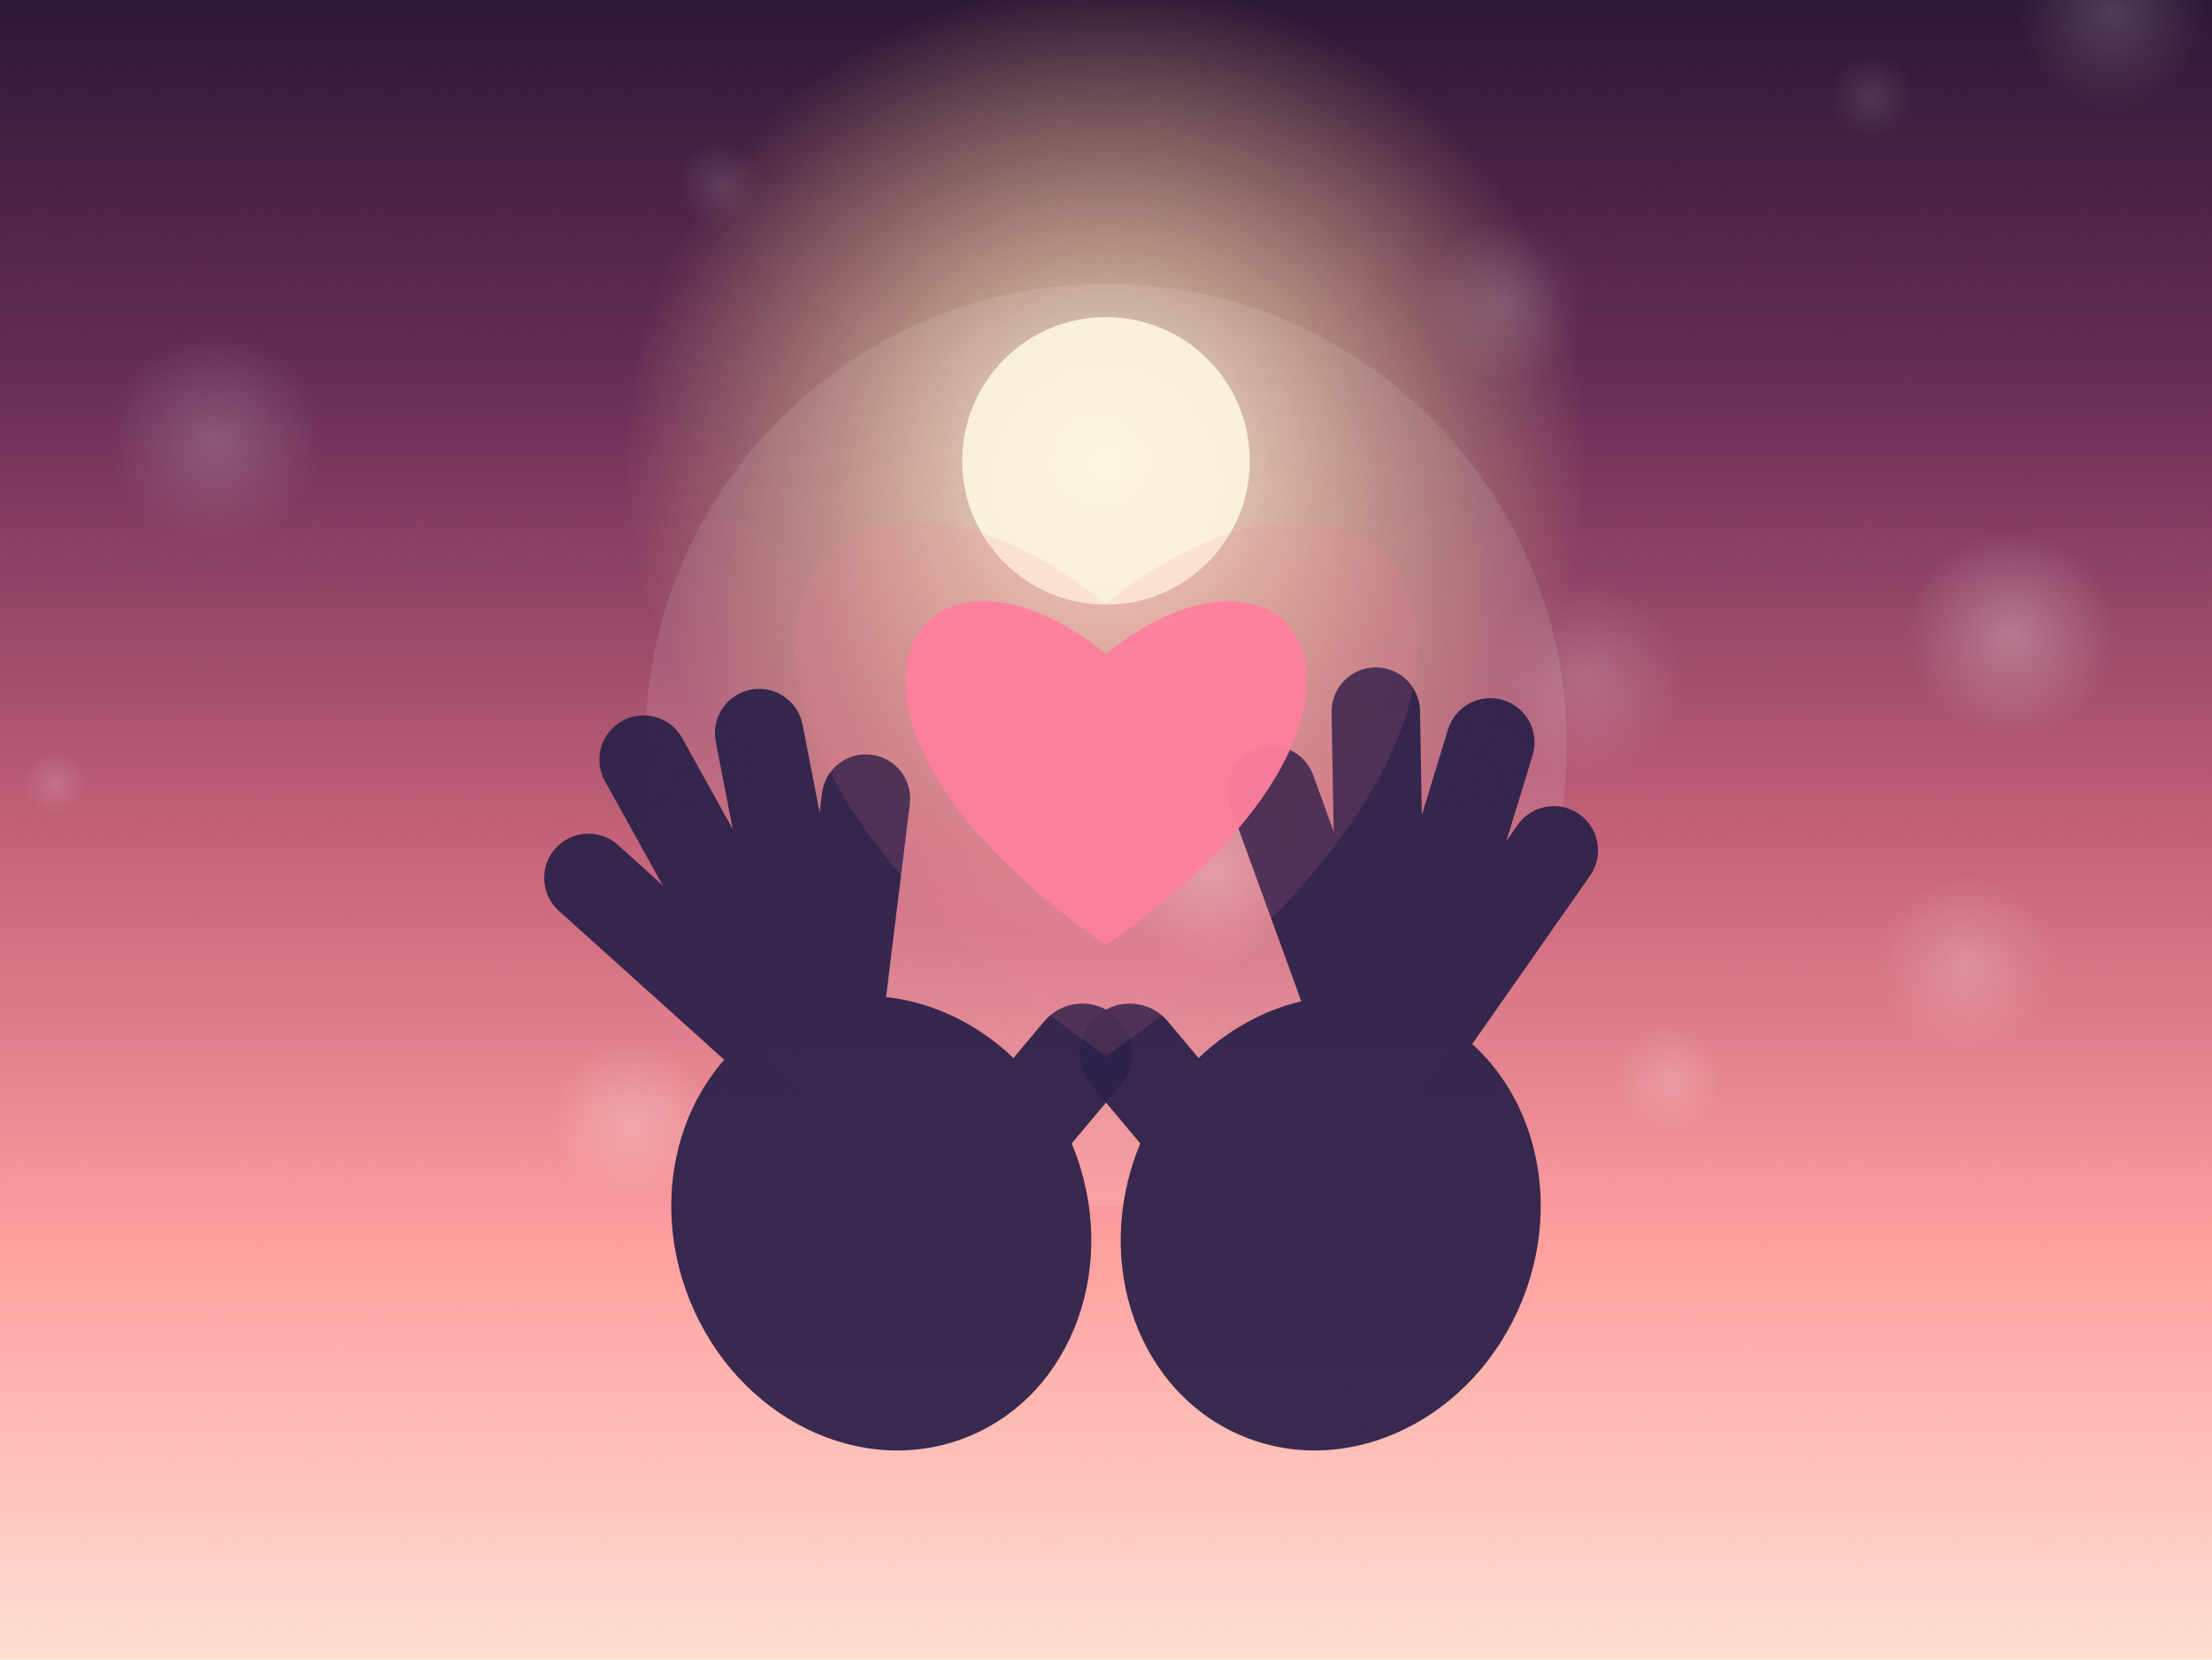
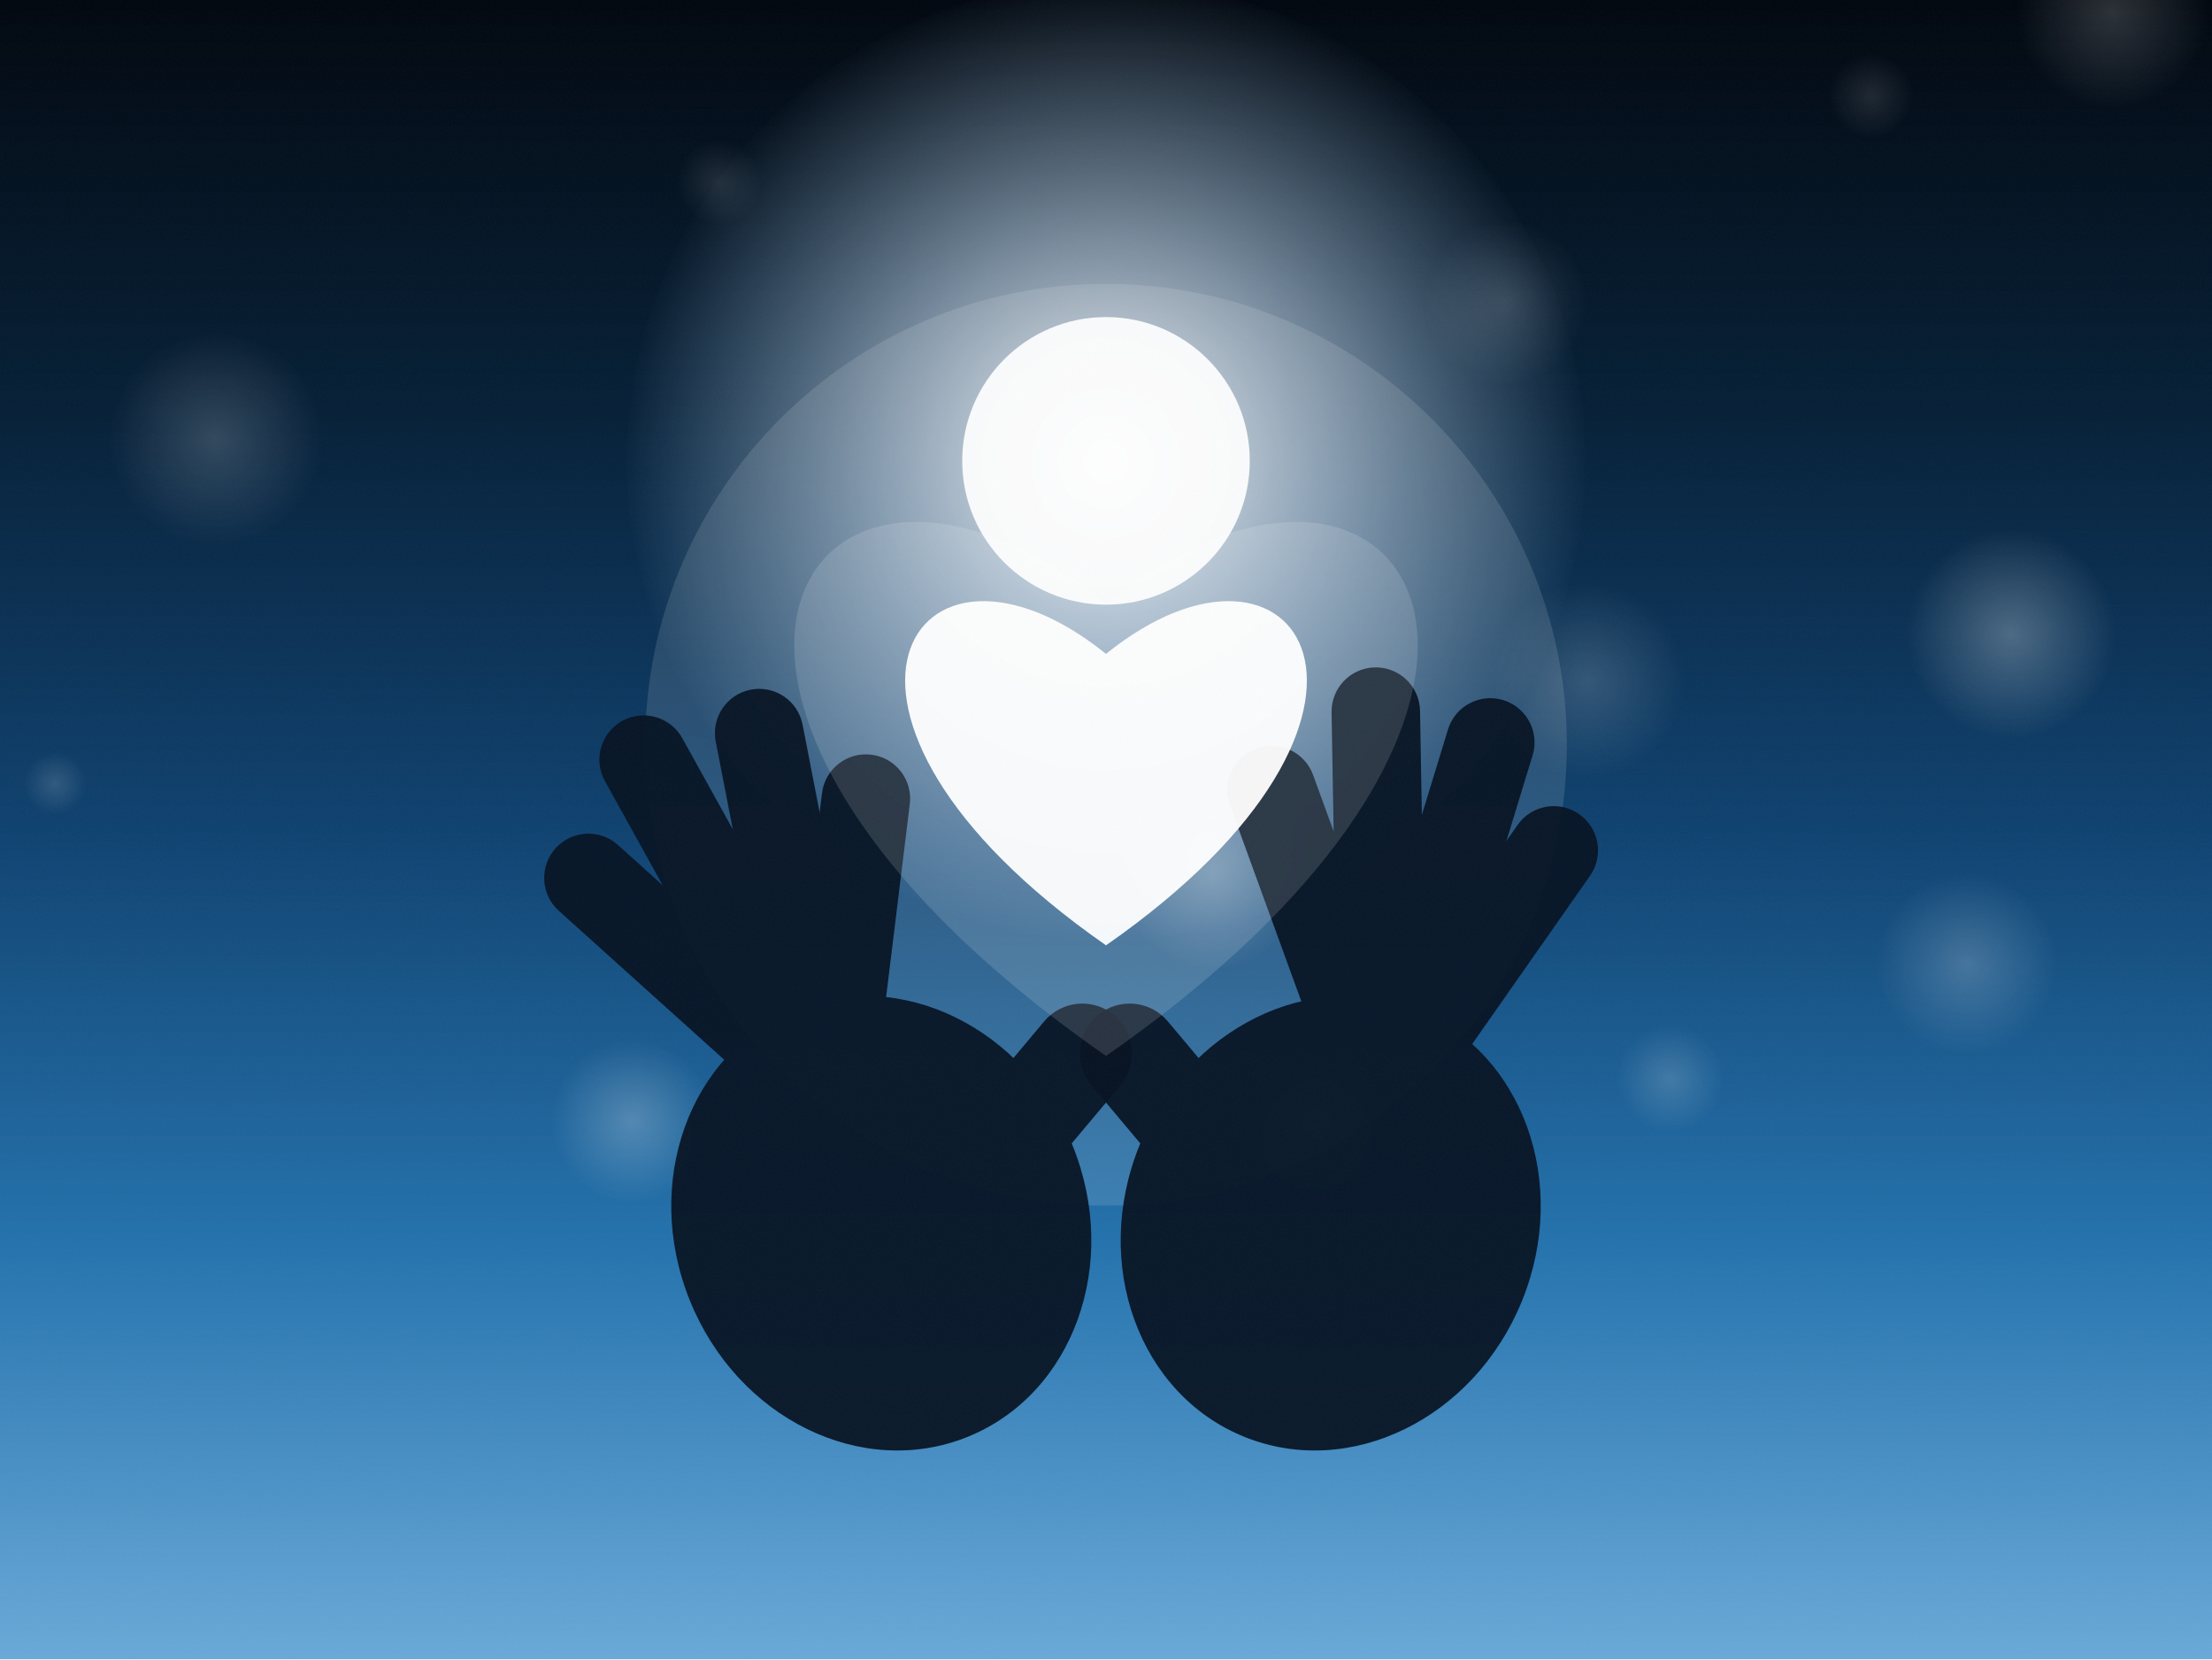
<svg xmlns="http://www.w3.org/2000/svg" viewBox="0 0 1200 900" width="1200" height="900" role="img" preserveAspectRatio="xMidYMid slice">
  <defs>
    <linearGradient id="about_sky" x1="0" y1="0" x2="0" y2="1">
-       <stop offset="0.00" stop-color="#2a1533" />
-       <stop offset="0.25" stop-color="#6d2f57" />
-       <stop offset="0.50" stop-color="#c25f77" />
-       <stop offset="0.75" stop-color="#ff9f9f" />
-       <stop offset="1.00" stop-color="#ffe0d2" />
+       <stop offset="0.00" stop-color="#01070f" />
+       <stop offset="0.25" stop-color="#062038" />
+       <stop offset="0.50" stop-color="#0f4270" />
+       <stop offset="0.75" stop-color="#2472ad" />
+       <stop offset="1.00" stop-color="#69a9d8" />
    </linearGradient>
    <radialGradient id="about_sun">
-       <stop offset="0" stop-color="#fff8e2" stop-opacity=".95" />
-       <stop offset=".45" stop-color="#ffe6ae" stop-opacity=".55" />
-       <stop offset="1" stop-color="#ffd591" stop-opacity="0" />
+       <stop offset="0" stop-color="#ffffff" stop-opacity=".96" />
+       <stop offset=".45" stop-color="#dceeff" stop-opacity=".55" />
+       <stop offset="1" stop-color="#b9dcf7" stop-opacity="0" />
    </radialGradient>
    <radialGradient id="about_bok">
      <stop offset="0" stop-color="#ffffff" stop-opacity=".55" />
      <stop offset="1" stop-color="#ffffff" stop-opacity="0" />
    </radialGradient>
    <filter id="about_gr" x="0" y="0" width="100%" height="100%">
      <feTurbulence type="fractalNoise" baseFrequency="0.9" numOctaves="3" stitchTiles="stitch" />
      <feColorMatrix type="saturate" values="0" />
      <feComponentTransfer>
        <feFuncA type="linear" slope="0.5" />
      </feComponentTransfer>
    </filter>
    <filter id="about_soft" x="-20%" y="-20%" width="140%" height="140%">
      <feGaussianBlur stdDeviation="14" />
    </filter>
  </defs>
  <rect width="1200" height="900" fill="url(#about_sky)" />
  <circle cx="600" cy="250" r="260" fill="url(#about_sun)" />
-   <circle cx="600" cy="250" r="78" fill="#fff6dd" opacity=".9" />
+   <circle cx="600" cy="250" r="78" fill="#ffffff" opacity=".92" />
  <circle cx="658" cy="473" r="53" fill="url(#about_bok)" opacity="0.46" />
  <circle cx="343" cy="608" r="44" fill="url(#about_bok)" opacity="0.42" />
  <circle cx="906" cy="585" r="29" fill="url(#about_bok)" opacity="0.30" />
  <circle cx="861" cy="369" r="53" fill="url(#about_bok)" opacity="0.30" />
  <circle cx="1146" cy="7" r="52" fill="url(#about_bok)" opacity="0.30" />
  <circle cx="30" cy="425" r="17" fill="url(#about_bok)" opacity="0.26" />
  <circle cx="390" cy="99" r="23" fill="url(#about_bok)" opacity="0.20" />
  <circle cx="1015" cy="52" r="23" fill="url(#about_bok)" opacity="0.20" />
  <circle cx="1091" cy="344" r="57" fill="url(#about_bok)" opacity="0.49" />
  <circle cx="594" cy="249" r="34" fill="url(#about_bok)" opacity="0.26" />
  <circle cx="714" cy="609" r="40" fill="url(#about_bok)" opacity="0.42" />
  <circle cx="1067" cy="523" r="49" fill="url(#about_bok)" opacity="0.36" />
  <circle cx="117" cy="238" r="58" fill="url(#about_bok)" opacity="0.32" />
  <circle cx="817" cy="164" r="44" fill="url(#about_bok)" opacity="0.25" />
-   <circle cx="600" cy="404" r="250" fill="#ffffff" opacity=".10" />
-   <g transform="translate(450,594) rotate(-22)" fill="#2b1f47" opacity=".94">
+   <circle cx="600" cy="404" r="250" fill="#ffffff" opacity=".12" />
+   <g transform="translate(450,594) rotate(-22)" fill="#061323" opacity=".94">
    <ellipse cx="0" cy="75" rx="112" ry="125" />
    <rect x="-24" y="-200" width="48" height="270" rx="24" transform="rotate(-26)" />
    <rect x="-24" y="-232" width="48" height="302" rx="24" transform="rotate(-7)" />
    <rect x="-24" y="-224" width="48" height="294" rx="24" transform="rotate(11)" />
    <rect x="-24" y="-186" width="48" height="256" rx="24" transform="rotate(29)" />
    <rect x="-27" y="-90" width="54" height="180" rx="27" transform="translate(80,60) rotate(62)" />
  </g>
-   <g transform="translate(750,594) rotate(22)" fill="#2b1f47" opacity=".94">
+   <g transform="translate(750,594) rotate(22)" fill="#061323" opacity=".94">
    <ellipse cx="0" cy="75" rx="112" ry="125" />
    <rect x="-24" y="-200" width="48" height="270" rx="24" transform="rotate(-42)" />
    <rect x="-24" y="-232" width="48" height="302" rx="24" transform="rotate(-23)" />
    <rect x="-24" y="-224" width="48" height="294" rx="24" transform="rotate(-5)" />
    <rect x="-24" y="-186" width="48" height="256" rx="24" transform="rotate(13)" />
    <rect x="-27" y="-90" width="54" height="180" rx="27" transform="translate(-80,60) rotate(-62)" />
  </g>
-   <path d="M600.0,512.8 C418.8,386.6 495.6,270.6 600.0,354.7 C704.4,270.6 781.2,386.6 600.0,512.8 Z" fill="#ff7f9c" opacity="0.95" />
-   <path d="M600.0,572.8 C318.8,377.0 438.0,197.0 600.0,327.5 C762.0,197.0 881.2,377.0 600.0,572.8 Z" fill="#ff7f9c" opacity="0.13" />
+   <path d="M600.0,512.8 C418.8,386.6 495.6,270.6 600.0,354.7 C704.4,270.6 781.2,386.6 600.0,512.8 Z" fill="#ffffff" opacity="0.95" />
+   <path d="M600.0,572.8 C318.8,377.0 438.0,197.0 600.0,327.5 C762.0,197.0 881.2,377.0 600.0,572.8 Z" fill="#ffffff" opacity="0.14" />
  <rect width="1200" height="900" filter="url(#about_gr)" opacity="0.055" />
</svg>
